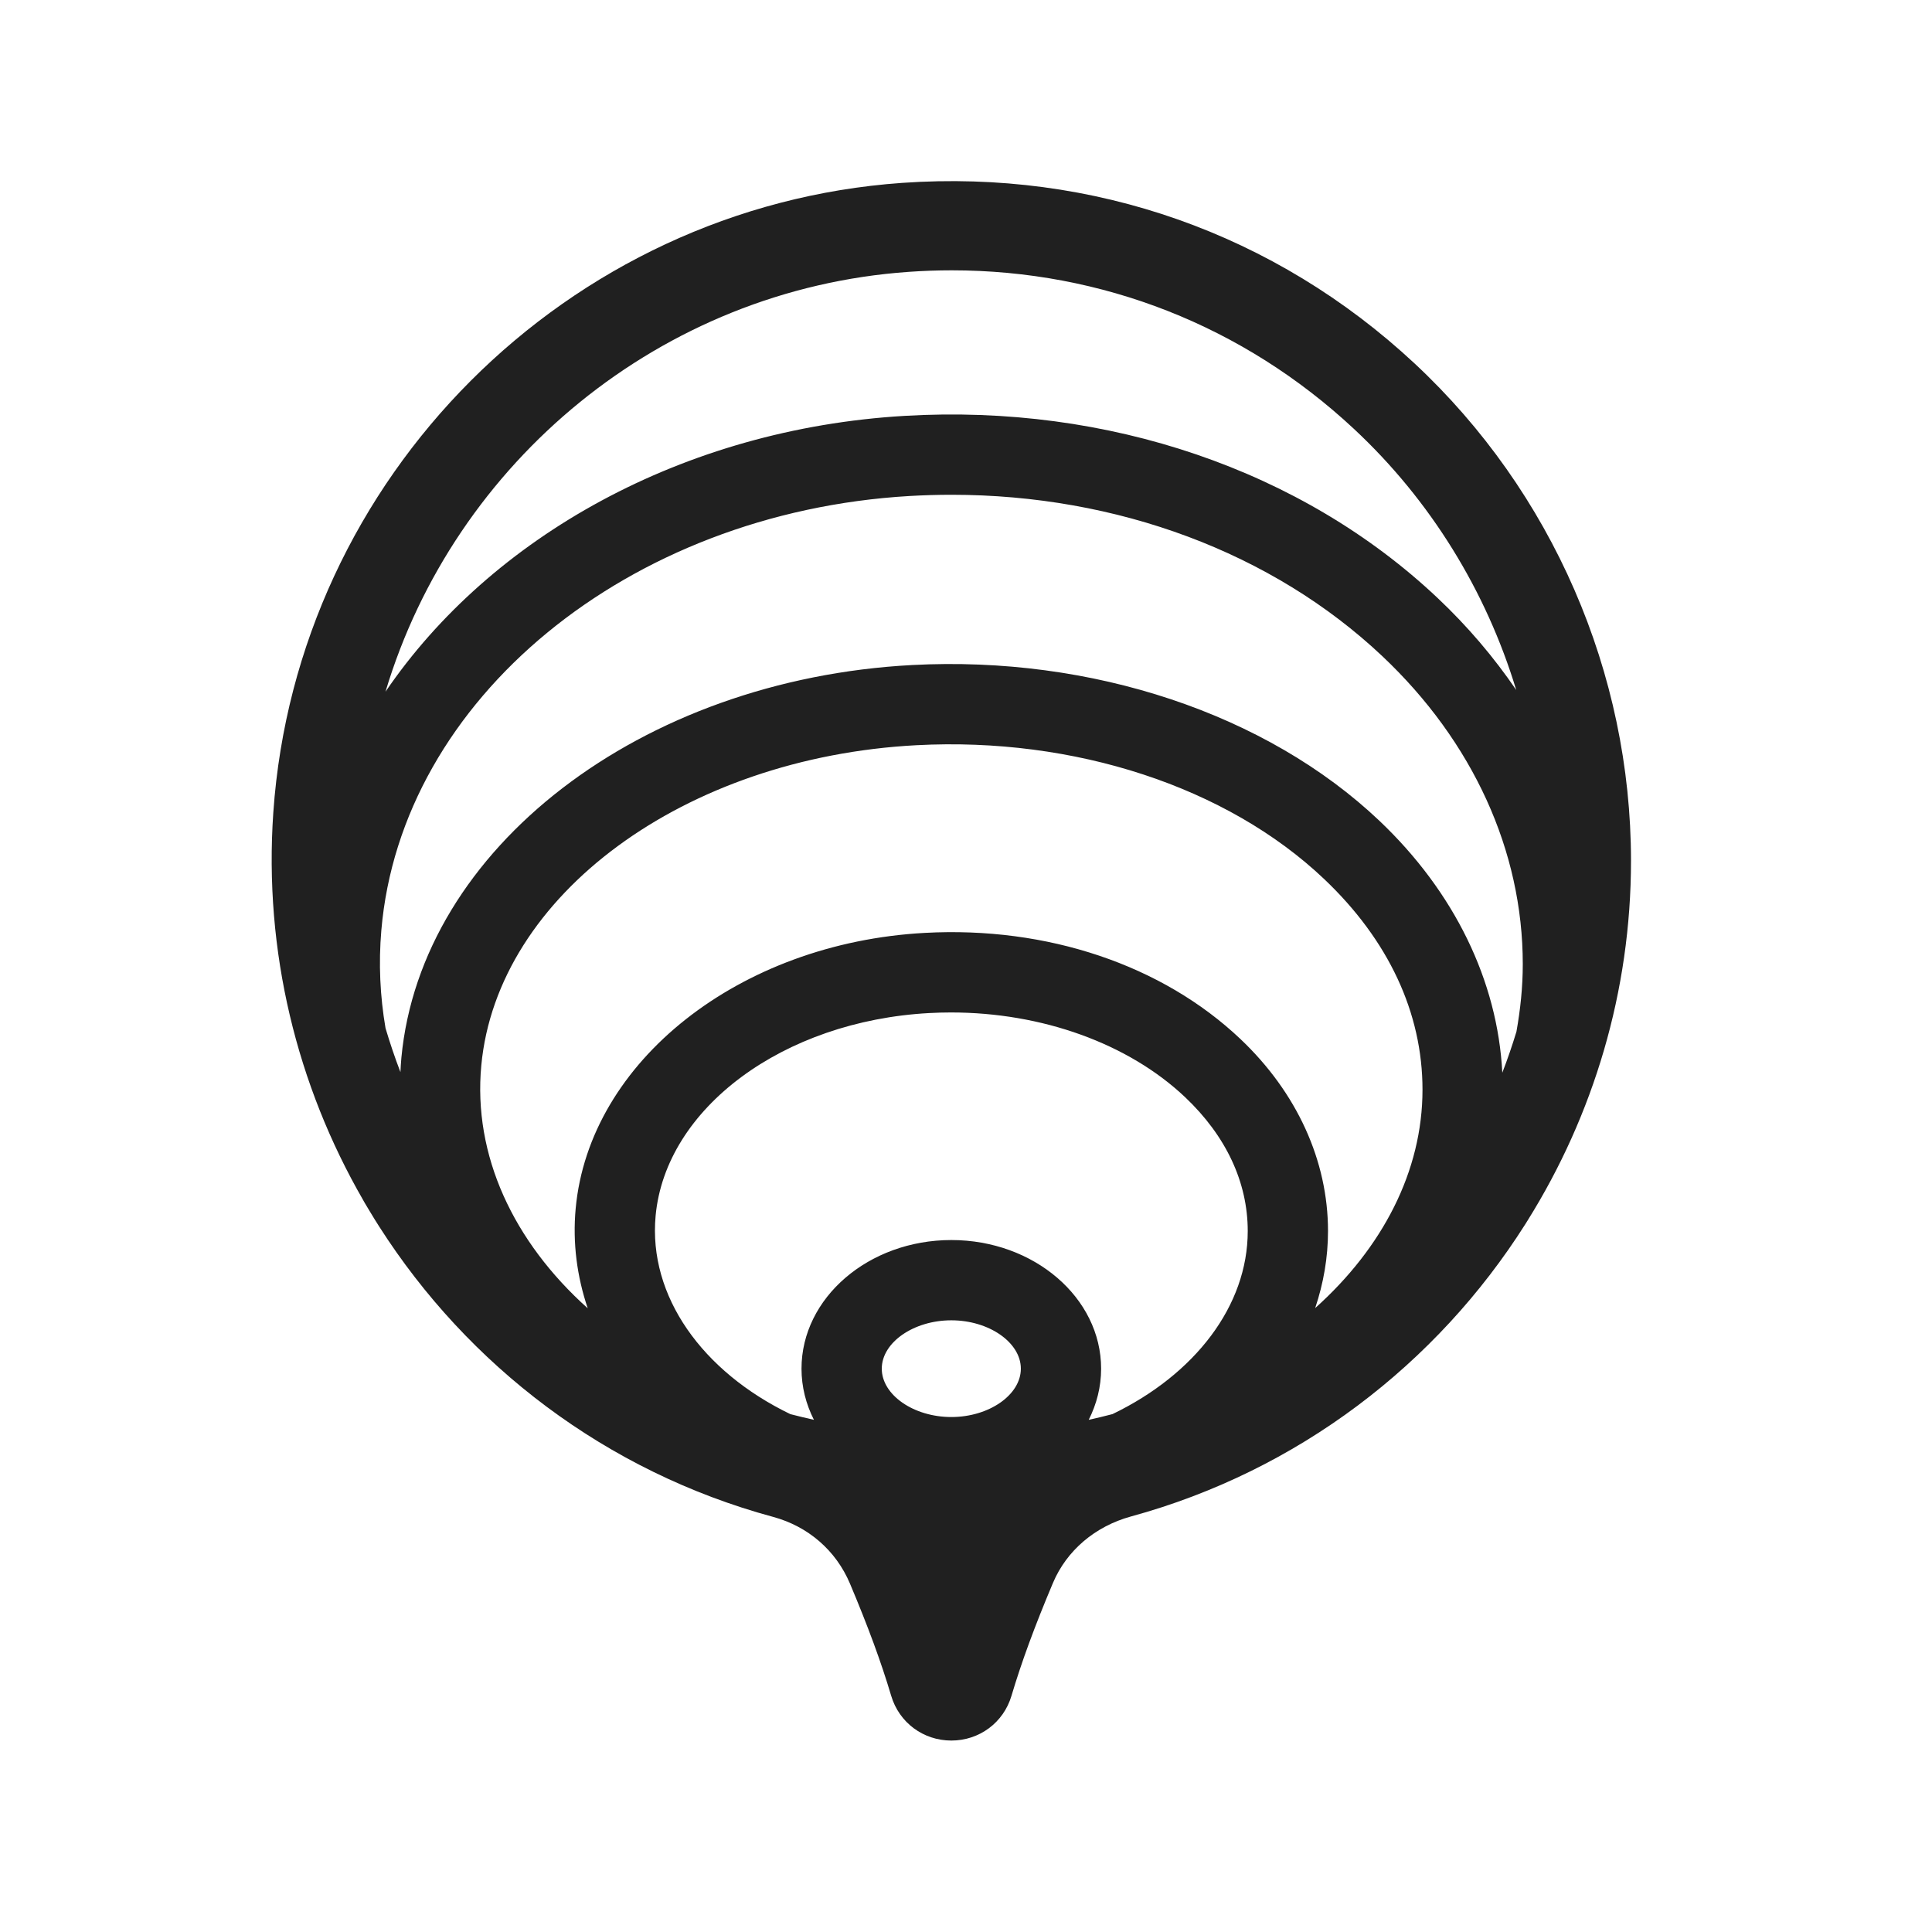
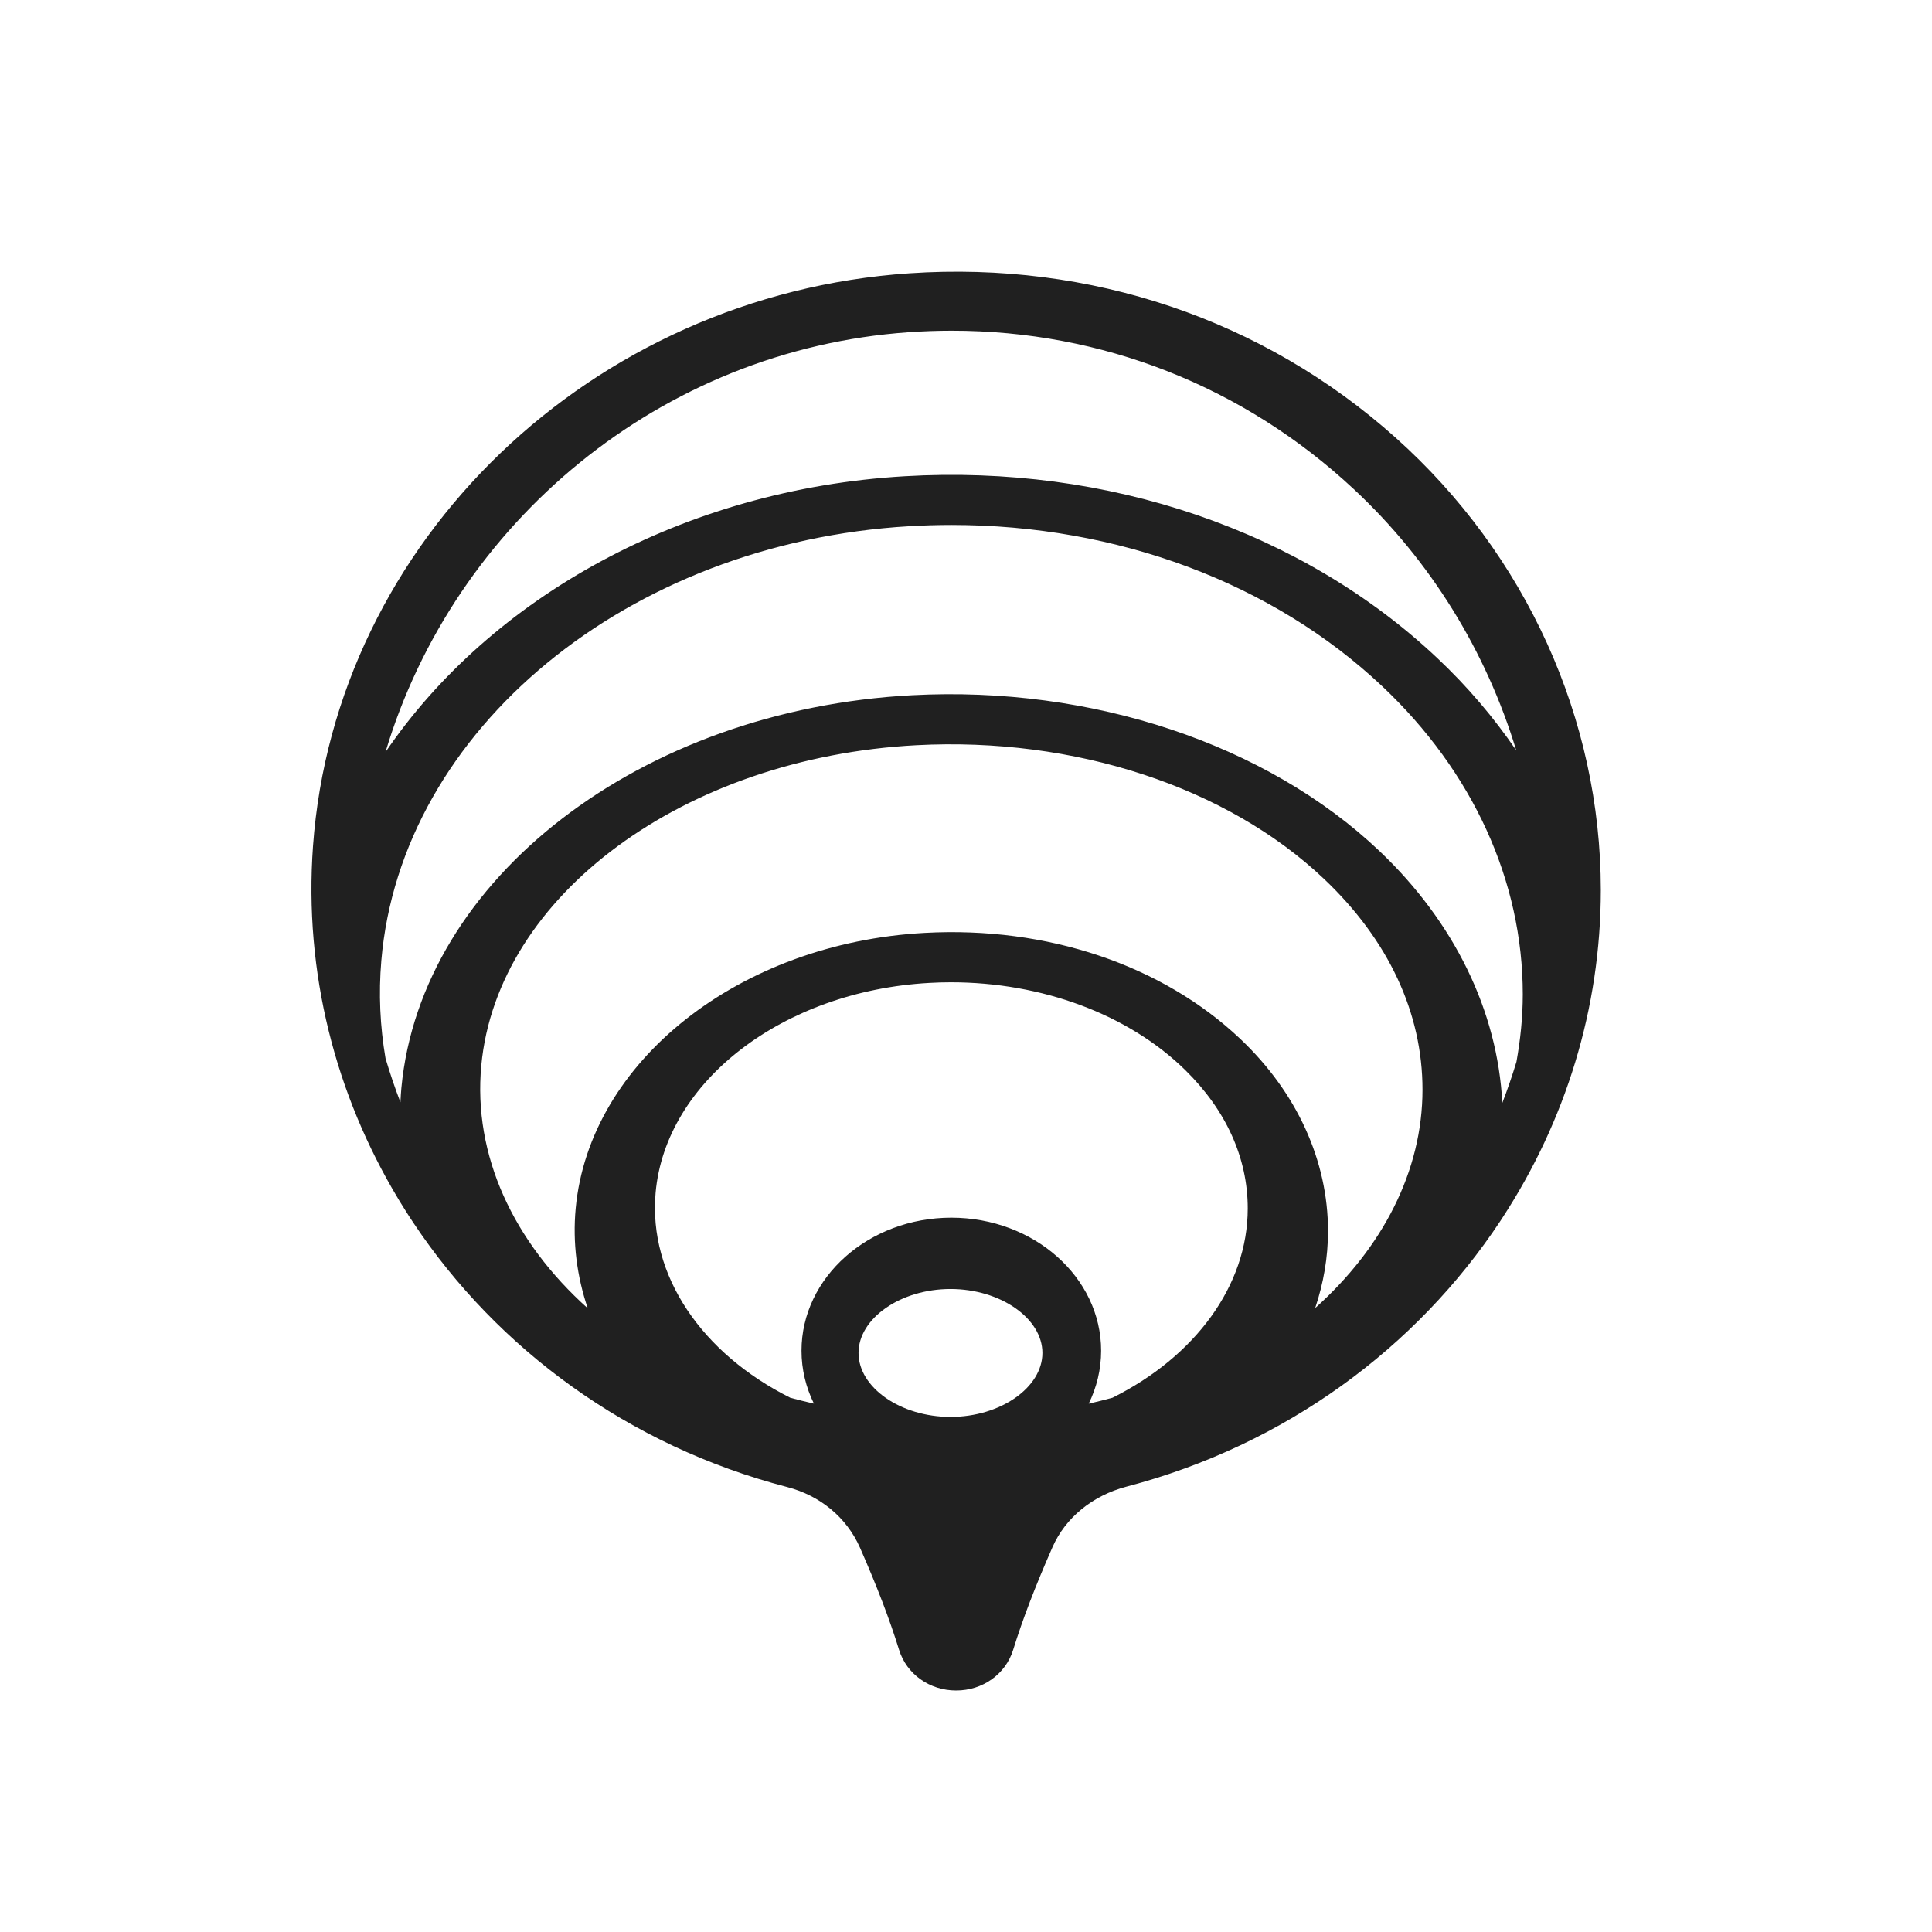
<svg xmlns="http://www.w3.org/2000/svg" width="64px" height="64px" viewBox="0 0 64 64" version="1.1">
  <defs />
  <g id="Page-1" stroke="none" stroke-width="1" fill="none" fill-rule="evenodd">
-     <path d="M50.603,40.432 C52.785,36.94 54.029,32.837 54.029,28.516 C54.029,22.293 51.417,16.288 46.862,12.042 C42.244,7.737 36.215,5.614 29.887,6.058 C18.782,6.84 9.826,15.805 9.054,26.911 C8.734,31.521 9.842,35.962 12.028,39.751 C12.047,39.784 12.065,39.817 12.083,39.849 C12.145,39.956 12.21,40.061 12.274,40.167 C12.368,40.324 12.464,40.48 12.564,40.635 C15.498,45.227 20.069,48.747 25.611,50.249 C26.768,50.563 27.692,51.358 28.157,52.461 C28.758,53.887 29.192,55.067 29.522,56.177 C29.786,57.064 30.586,57.658 31.514,57.658 C32.442,57.658 33.243,57.064 33.506,56.177 C33.838,55.062 34.271,53.882 34.881,52.436 C35.334,51.363 36.276,50.561 37.465,50.235 C43.006,48.721 47.595,45.182 50.527,40.554 C50.553,40.514 50.577,40.472 50.603,40.432 L50.603,40.432 Z M21.718,40.277 C22.047,36.709 25.943,33.821 30.779,33.559 C31.02,33.546 31.26,33.539 31.5,33.539 C34.518,33.539 37.378,34.566 39.261,36.348 C40.616,37.633 41.333,39.165 41.333,40.78 C41.333,43.261 39.581,45.528 36.853,46.844 C36.594,46.913 36.33,46.974 36.065,47.034 C36.328,46.514 36.476,45.941 36.476,45.339 C36.476,42.989 34.251,41.078 31.514,41.078 C28.778,41.078 26.551,42.989 26.551,45.339 C26.551,45.941 26.699,46.513 26.962,47.033 C26.699,46.973 26.438,46.913 26.181,46.845 C23.263,45.435 21.473,42.937 21.718,40.277 L21.718,40.277 Z M31.514,46.941 C30.265,46.941 29.21,46.208 29.21,45.339 C29.21,44.471 30.265,43.737 31.514,43.737 C32.762,43.737 33.817,44.471 33.817,45.339 C33.817,46.208 32.762,46.941 31.514,46.941 L31.514,46.941 Z M43.567,43.332 C43.842,42.513 43.992,41.658 43.992,40.78 C43.992,38.451 42.962,36.191 41.09,34.418 C38.5,31.965 34.686,30.681 30.635,30.903 C24.492,31.236 19.52,35.161 19.07,40.033 C18.965,41.172 19.113,42.285 19.469,43.339 C17.01,41.134 15.663,38.278 15.944,35.29 C16.474,29.652 22.67,25.093 30.358,24.686 C35.59,24.409 40.644,26.064 43.864,29.119 C45.996,31.141 47.122,33.553 47.122,36.097 C47.122,38.797 45.799,41.333 43.567,43.332 L43.567,43.332 Z M49.766,35.535 C49.609,32.489 48.177,29.545 45.694,27.189 C41.954,23.643 36.166,21.715 30.217,22.03 C21.223,22.507 13.949,28.1 13.296,35.041 C13.281,35.199 13.273,35.357 13.265,35.515 C13.081,35.038 12.918,34.552 12.771,34.059 C12.59,33.002 12.538,31.918 12.632,30.821 C13.283,23.164 20.803,16.977 30.125,16.431 C30.592,16.404 31.056,16.39 31.519,16.39 C37.009,16.39 42.149,18.302 45.791,21.736 C48.791,24.567 50.444,28.19 50.444,31.939 C50.444,32.696 50.365,33.441 50.234,34.175 C50.094,34.635 49.938,35.089 49.766,35.535 L49.766,35.535 Z M30.095,9.006 C30.575,8.972 31.053,8.955 31.528,8.955 C36.501,8.955 41.186,10.791 44.847,14.204 C47.391,16.575 49.232,19.578 50.227,22.857 C49.488,21.773 48.618,20.747 47.615,19.802 C43.136,15.578 36.706,13.379 29.969,13.776 C22.628,14.207 16.261,17.788 12.77,22.914 C15.053,15.293 21.898,9.583 30.095,9.006 L30.095,9.006 Z" id="Imported-Layers-Copy" fill="#202020" />
+     <g id="icon-item-camp" transform="translate(10, 8)" fill="#202020">
+       <g id="Page-1">
+         <path d="M39.779,32.327 C41.849,29.15 43.029,25.417 43.029,21.485 C43.029,15.823 40.552,10.361 36.231,6.498 C31.851,2.581 26.131,0.648 20.129,1.053 C9.596,1.764 1.1,9.92 0.369,20.025 C0.065,24.22 1.116,28.26 3.189,31.708 C3.207,31.737 3.224,31.767 3.242,31.797 C3.301,31.894 3.362,31.99 3.422,32.086 C3.512,32.229 3.603,32.371 3.697,32.511 C6.481,36.69 10.816,39.892 16.074,41.259 C17.171,41.544 18.047,42.268 18.489,43.271 C19.059,44.568 19.47,45.643 19.783,46.653 C20.033,47.459 20.793,48 21.673,48 C22.553,48 23.312,47.459 23.562,46.653 C23.877,45.638 24.288,44.564 24.866,43.249 C25.296,42.272 26.19,41.543 27.318,41.246 C32.574,39.868 36.926,36.649 39.707,32.438 C39.732,32.401 39.755,32.364 39.779,32.327 L39.779,32.327 L39.779,32.327 Z M11.718,31.509 C12.047,27.818 15.943,24.831 20.779,24.56 C21.02,24.546 21.26,24.539 21.5,24.539 C24.518,24.539 27.378,25.601 29.261,27.445 C30.616,28.774 31.333,30.359 31.333,32.03 C31.333,34.595 29.581,36.941 26.853,38.302 C26.594,38.373 26.33,38.437 26.065,38.499 C26.328,37.961 26.476,37.368 26.476,36.745 C26.476,34.315 24.251,32.337 21.514,32.337 C18.778,32.337 16.551,34.315 16.551,36.745 C16.551,37.368 16.699,37.96 16.962,38.497 C16.699,38.436 16.438,38.373 16.181,38.303 C13.263,36.845 11.473,34.261 11.718,31.509 L11.718,31.509 L11.718,31.509 Z M21.487,38.937 C19.835,38.937 18.44,37.967 18.44,36.818 C18.44,35.67 19.835,34.7 21.487,34.7 C23.137,34.7 24.531,35.67 24.531,36.818 C24.531,37.967 23.137,38.937 21.487,38.937 L21.487,38.937 L21.487,38.937 Z M33.567,35.332 C33.842,34.513 33.992,33.658 33.992,32.78 C33.992,30.451 32.962,28.191 31.09,26.418 C28.5,23.965 24.686,22.681 20.635,22.903 C14.492,23.236 9.52,27.161 9.07,32.033 C8.965,33.172 9.113,34.285 9.469,35.339 C7.01,33.134 5.663,30.278 5.944,27.29 C6.474,21.652 12.67,17.093 20.358,16.686 C25.59,16.409 30.644,18.064 33.864,21.119 C35.996,23.141 37.122,25.553 37.122,28.097 C37.122,30.797 35.799,33.333 33.567,35.332 L33.567,35.332 L33.567,35.332 Z M39.766,28.535 C39.609,25.489 38.177,22.545 35.694,20.189 C31.954,16.643 26.166,14.715 20.217,15.03 C11.223,15.507 3.949,21.1 3.296,28.041 C3.281,28.199 3.273,28.357 3.265,28.515 C3.081,28.038 2.918,27.552 2.771,27.059 C2.59,26.002 2.538,24.918 2.632,23.821 C3.283,16.164 10.803,9.977 20.125,9.431 C20.592,9.404 21.056,9.39 21.519,9.39 C27.009,9.39 32.149,11.302 35.791,14.736 C38.791,17.567 40.444,21.19 40.444,24.939 C40.444,25.696 40.365,26.441 40.234,27.175 C40.094,27.635 39.938,28.089 39.766,28.535 L39.766,28.535 L39.766,28.535 Z M21.528,2.955 C26.501,2.955 31.186,4.791 34.847,8.204 C37.391,10.575 39.232,13.578 40.227,16.857 C39.488,15.773 38.618,14.747 37.615,13.802 C33.136,9.578 26.706,7.379 19.969,7.776 C12.628,8.207 6.261,11.788 2.77,16.914 C5.053,9.293 11.898,3.583 20.095,3.006 C20.575,2.972 21.053,2.955 21.528,2.955 Z" id="Imported-Layers-Copy" />
+       </g>
+     </g>
  </g>
</svg>
